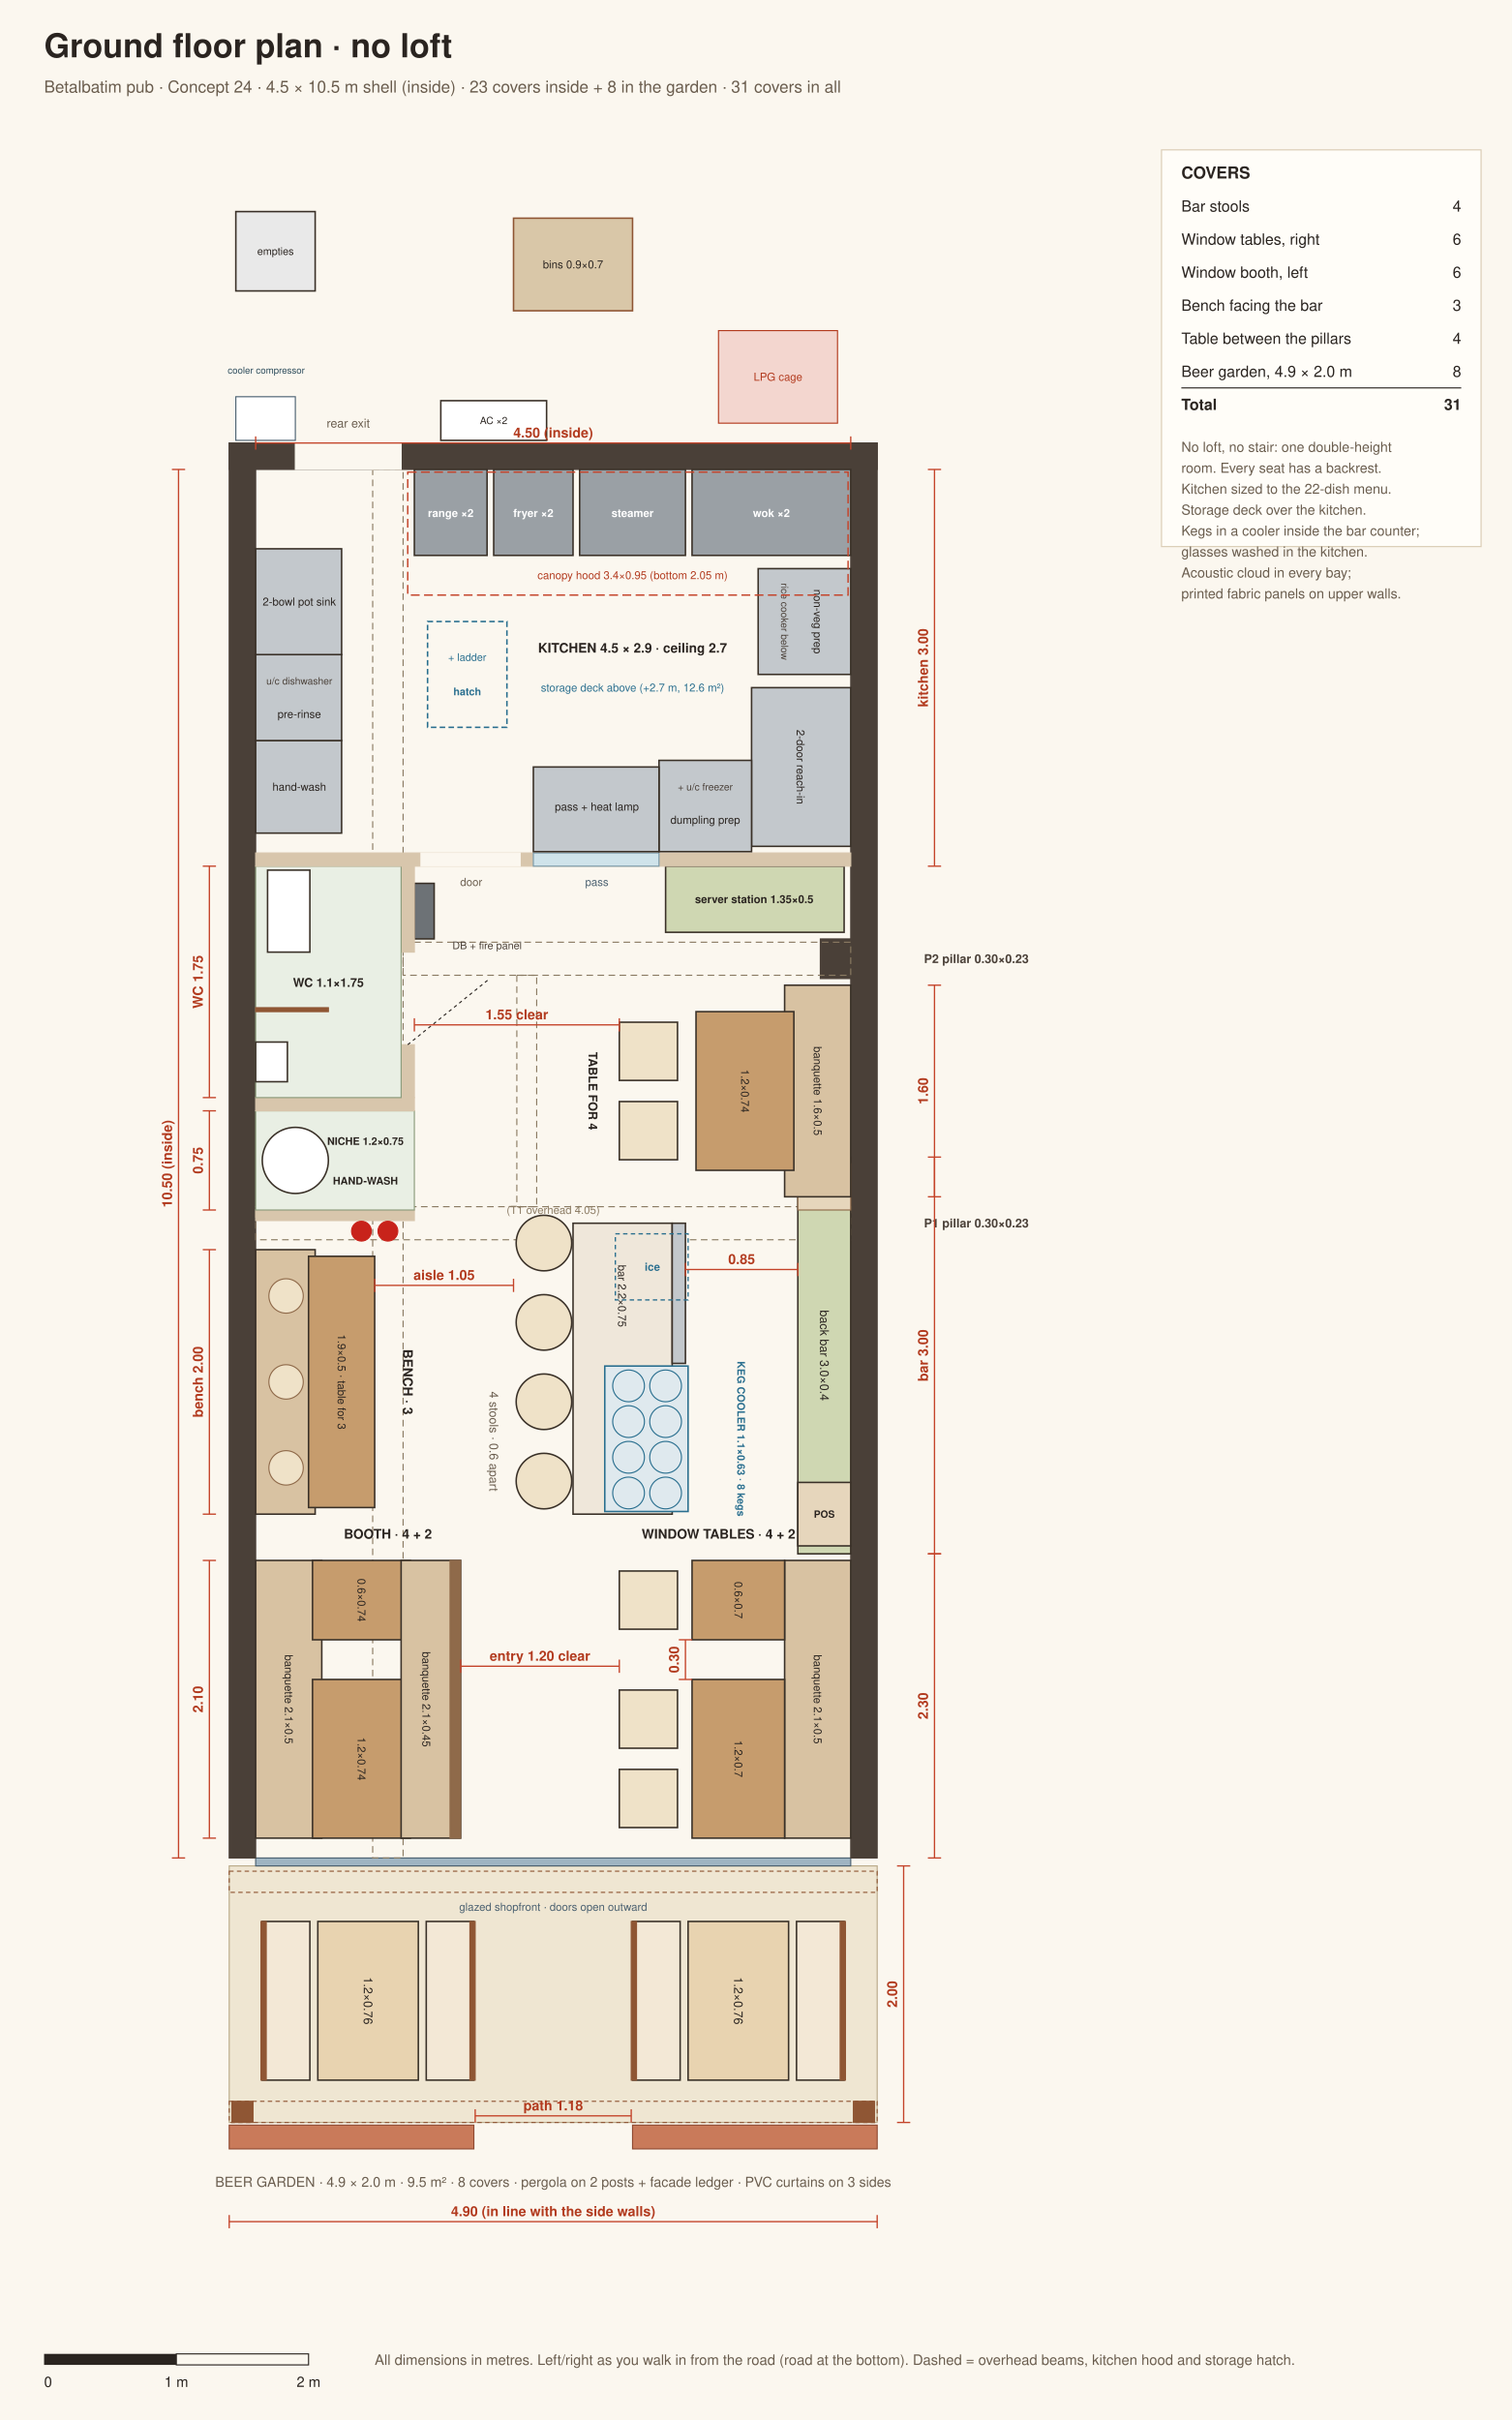
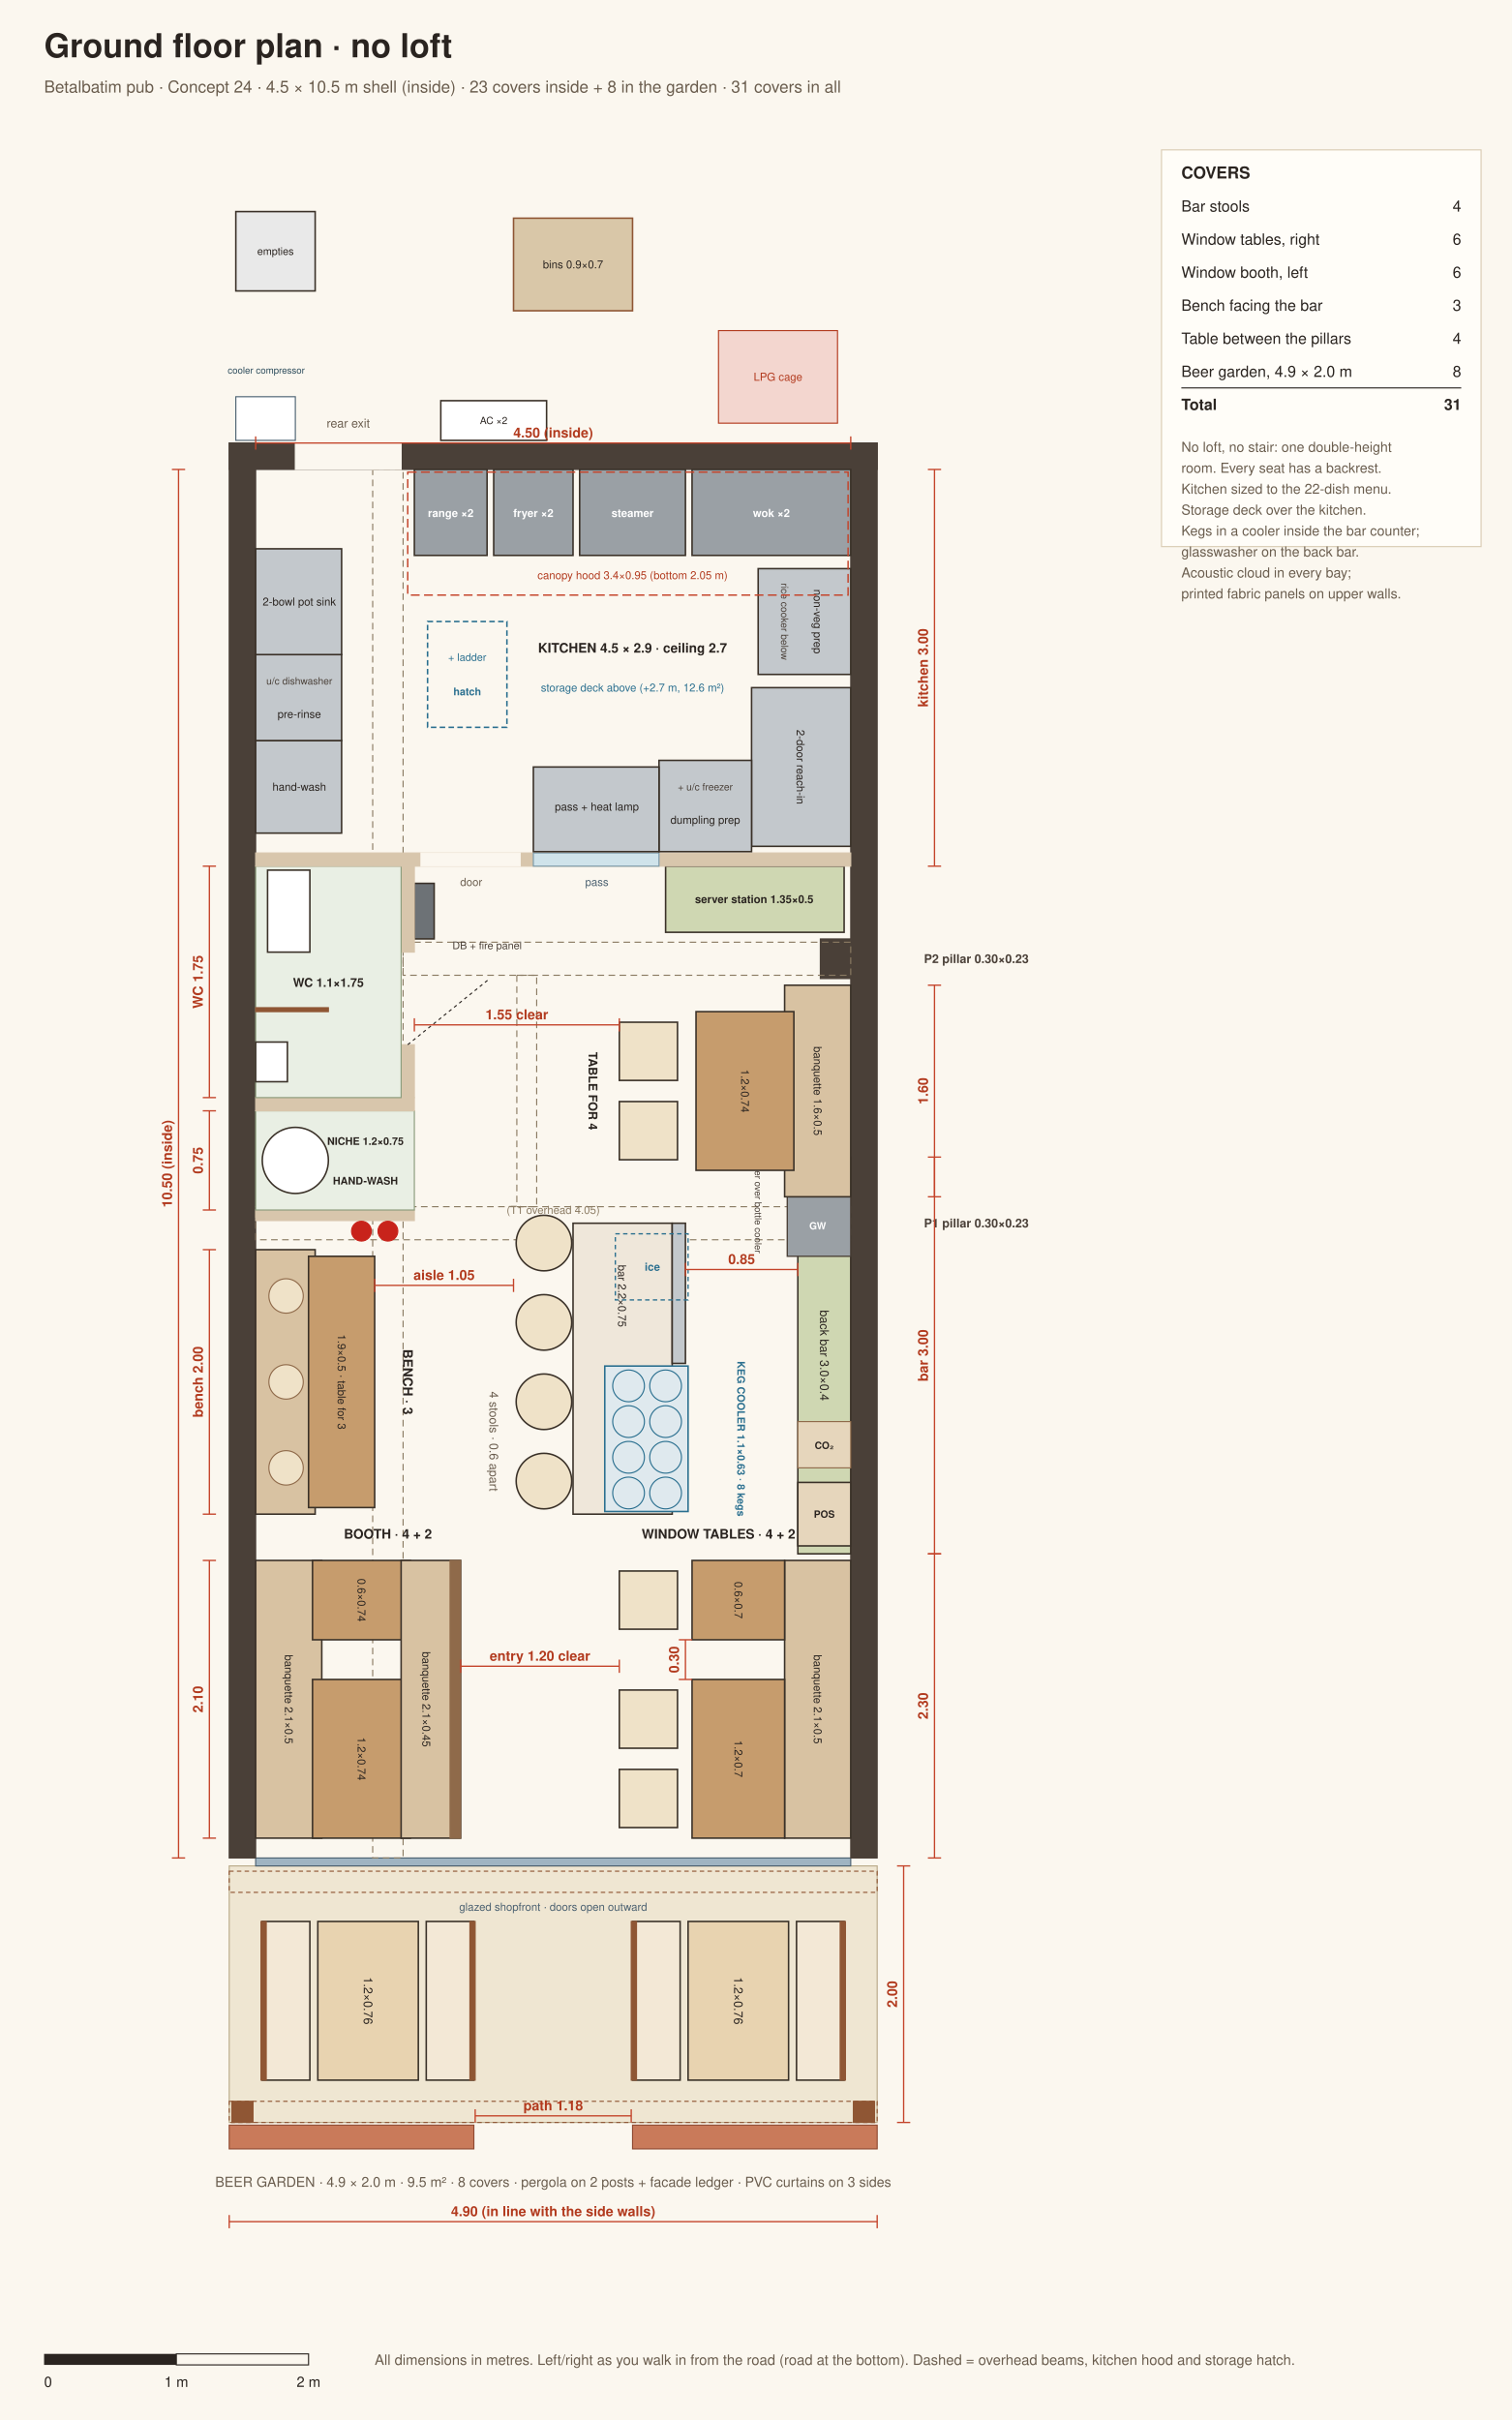
<svg xmlns="http://www.w3.org/2000/svg" width="1372" height="2196" viewBox="0 0 1372 2196" font-family="IBM Plex Sans, Helvetica, Arial, sans-serif">
  <rect width="100%" height="100%" fill="#fbf7ef" />
  <text x="40" y="52" font-size="30" font-weight="700" fill="#2a2420">Ground floor plan · no loft</text>
  <text x="40" y="84" font-size="15" fill="#6a5d4e">Betalbatim pub · Concept 24 · 4.5 × 10.5 m shell (inside) · 23 covers inside + 8 in the garden · 31 covers in all</text>
  <rect x="208.0" y="1693.2" width="588.0" height="232.8" rx="0" fill="#efe6d2" stroke="#b9a989" stroke-width="1" opacity="1" />
  <rect x="774.4" y="1906.8" width="19.2" height="19.2" rx="0" fill="#8f5634" stroke="#8f5634" stroke-width="1" opacity="1" />
  <rect x="210.4" y="1906.8" width="19.2" height="19.2" rx="0" fill="#8f5634" stroke="#8f5634" stroke-width="1" opacity="1" />
  <rect x="208.0" y="1698.0" width="588.0" height="19.2" rx="0" fill="none" stroke="#8f5634" stroke-width="1" opacity="1" stroke-dasharray="4 3" />
  <rect x="208.0" y="1906.8" width="588.0" height="19.2" rx="0" fill="none" stroke="#8f5634" stroke-width="1" opacity="1" stroke-dasharray="4 3" />
  <rect x="624.4" y="1743.6" width="91.2" height="144.0" rx="0" fill="#e8d3b0" stroke="#3a3128" stroke-width="1.4" opacity="1" />
  <text x="670.0" y="1819.5" font-size="11" fill="#2a2420" text-anchor="middle" font-weight="500" transform="rotate(90 670.0 1815.6)">1.2×0.76</text>
  <rect x="722.8" y="1743.6" width="43.2" height="144.0" rx="0" fill="#f3e8d6" stroke="#3a3128" stroke-width="1.4" opacity="1" />
  <rect x="762.4" y="1743.6" width="4.8" height="144.0" rx="0" fill="#8f5634" stroke="#8f5634" stroke-width="1" opacity="1" />
  <rect x="574.0" y="1743.6" width="43.2" height="144.0" rx="0" fill="#f3e8d6" stroke="#3a3128" stroke-width="1.4" opacity="1" />
  <rect x="572.8" y="1743.6" width="4.8" height="144.0" rx="0" fill="#8f5634" stroke="#8f5634" stroke-width="1" opacity="1" />
  <rect x="288.4" y="1743.6" width="91.2" height="144.0" rx="0" fill="#e8d3b0" stroke="#3a3128" stroke-width="1.4" opacity="1" />
  <text x="334.0" y="1819.5" font-size="11" fill="#2a2420" text-anchor="middle" font-weight="500" transform="rotate(90 334.0 1815.6)">1.2×0.76</text>
  <rect x="386.8" y="1743.6" width="43.2" height="144.0" rx="0" fill="#f3e8d6" stroke="#3a3128" stroke-width="1.4" opacity="1" />
  <rect x="426.4" y="1743.6" width="4.8" height="144.0" rx="0" fill="#8f5634" stroke="#8f5634" stroke-width="1" opacity="1" />
  <rect x="238.0" y="1743.6" width="43.2" height="144.0" rx="0" fill="#f3e8d6" stroke="#3a3128" stroke-width="1.4" opacity="1" />
  <rect x="236.8" y="1743.6" width="4.8" height="144.0" rx="0" fill="#8f5634" stroke="#8f5634" stroke-width="1" opacity="1" />
  <rect x="574.0" y="1928.4" width="222.0" height="21.6" rx="0" fill="#c97a5a" stroke="#8f4a32" stroke-width="1" opacity="1" />
  <rect x="208.0" y="1928.4" width="222.0" height="21.6" rx="0" fill="#c97a5a" stroke="#8f4a32" stroke-width="1" opacity="1" />
  <text x="502.0" y="1984.4" font-size="12.5" fill="#6a5d4e" text-anchor="middle" font-weight="500">BEER GARDEN · 4.9 × 2.0 m · 9.5 m² · 8 covers · pergola on 2 posts + facade ledger · PVC curtains on 3 sides</text>
  <g stroke="#c4442a" stroke-width="1.2">
    <line x1="572.8" y1="1920.0" x2="431.2" y2="1920.0" />
    <line x1="572.8" y1="1914.0" x2="572.8" y2="1926.0" />
    <line x1="431.2" y1="1914.0" x2="431.2" y2="1926.0" />
  </g>
  <text x="502.0" y="1915.0" font-size="12.5" fill="#b23a1e" text-anchor="middle" font-weight="600">path 1.18</text>
  <g stroke="#c4442a" stroke-width="1.2">
    <line x1="820.0" y1="1926.0" x2="820.0" y2="1693.2" />
    <line x1="814.0" y1="1926.0" x2="826.0" y2="1926.0" />
    <line x1="814.0" y1="1693.2" x2="826.0" y2="1693.2" />
  </g>
  <text x="814.0" y="1809.6" font-size="12.5" fill="#b23a1e" text-anchor="middle" font-weight="600" transform="rotate(-90 814.0 1809.6)">2.00</text>
  <g stroke="#c4442a" stroke-width="1.2">
    <line x1="796.0" y1="2016.0" x2="208" y2="2016.0" />
    <line x1="796.0" y1="2010.0" x2="796.0" y2="2022.0" />
    <line x1="208" y1="2010.0" x2="208" y2="2022.0" />
  </g>
  <text x="502.0" y="2011.0" font-size="12.5" fill="#b23a1e" text-anchor="middle" font-weight="600">4.90 (in line with the side walls)</text>
  <rect x="232.0" y="1686.0" width="540.0" height="7.2" rx="0" fill="#9fb4c2" stroke="#4a6070" stroke-width="1" opacity="1" />
  <text x="502.0" y="1733.9" font-size="10" fill="#4a6070" text-anchor="middle" font-weight="500">glazed shopfront · doors open outward</text>
  <rect x="772.0" y="402.0" width="24.0" height="1284.0" rx="0" fill="#4a4038" stroke="#4a4038" stroke-width="1" opacity="1" />
  <rect x="208.0" y="402.0" width="24.0" height="1284.0" rx="0" fill="#4a4038" stroke="#4a4038" stroke-width="1" opacity="1" />
  <rect x="208.0" y="402.0" width="588.0" height="24.0" rx="0" fill="#4a4038" stroke="#4a4038" stroke-width="1" opacity="1" />
  <rect x="744.4" y="1092.0" width="27.6" height="36.0" rx="0" fill="#4a4038" stroke="#4a4038" stroke-width="1" opacity="1" />
  <text x="886.0" y="1113.8" font-size="11" fill="#4a4038" text-anchor="middle" font-weight="700">P1 pillar 0.30×0.23</text>
  <rect x="744.4" y="852.0" width="27.6" height="36.0" rx="0" fill="#4a4038" stroke="#4a4038" stroke-width="1" opacity="1" />
  <text x="886.0" y="873.9" font-size="11" fill="#4a4038" text-anchor="middle" font-weight="700">P2 pillar 0.30×0.23</text>
  <rect x="338.2" y="426.0" width="27.6" height="1260.0" rx="0" fill="none" stroke="#8a7a62" stroke-width="1" opacity="1" stroke-dasharray="6 4" />
  <rect x="232.0" y="1095.0" width="540.0" height="30.0" rx="0" fill="none" stroke="#8a7a62" stroke-width="1" opacity="1" stroke-dasharray="6 4" />
  <rect x="365.8" y="855.0" width="406.2" height="30.0" rx="0" fill="none" stroke="#8a7a62" stroke-width="1" opacity="1" stroke-dasharray="6 4" />
  <rect x="469.0" y="885.0" width="18.0" height="210.0" rx="0" fill="none" stroke="#8a7a62" stroke-width="1" opacity="1" stroke-dasharray="6 4" />
  <rect x="712.0" y="1416.0" width="60.0" height="252.0" rx="0" fill="#d8c2a2" stroke="#3a3128" stroke-width="1.4" opacity="1" />
  <text x="742.0" y="1545.5" font-size="10" fill="#2a2420" text-anchor="middle" font-weight="500" transform="rotate(90 742.0 1542.0)">banquette 2.1×0.5</text>
  <rect x="628.0" y="1524.0" width="84.0" height="144.0" rx="0" fill="#c69c6d" stroke="#3a3128" stroke-width="1.4" opacity="1" />
  <text x="670.0" y="1599.5" font-size="10" fill="#2a2420" text-anchor="middle" font-weight="500" transform="rotate(90 670.0 1596.0)">1.2×0.7</text>
  <rect x="628.0" y="1416.0" width="84.0" height="72.0" rx="0" fill="#c69c6d" stroke="#3a3128" stroke-width="1.4" opacity="1" />
  <text x="670.0" y="1455.5" font-size="10" fill="#2a2420" text-anchor="middle" font-weight="500" transform="rotate(90 670.0 1452.0)">0.6×0.7</text>
  <rect x="562.0" y="1605.6" width="52.8" height="52.8" rx="0" fill="#efe2c8" stroke="#3a3128" stroke-width="1.4" opacity="1" />
  <rect x="562.0" y="1533.6" width="52.8" height="52.8" rx="0" fill="#efe2c8" stroke="#3a3128" stroke-width="1.4" opacity="1" />
  <rect x="562.0" y="1425.6" width="52.8" height="52.8" rx="0" fill="#efe2c8" stroke="#3a3128" stroke-width="1.4" opacity="1" />
  <g stroke="#c4442a" stroke-width="1.2">
    <line x1="622.0" y1="1524" x2="622.0" y2="1488.0" />
    <line x1="616.0" y1="1524" x2="628.0" y2="1524" />
    <line x1="616.0" y1="1488.0" x2="628.0" y2="1488.0" />
  </g>
  <text x="616.0" y="1506.0" font-size="12.5" fill="#b23a1e" text-anchor="middle" font-weight="600" transform="rotate(-90 616.0 1506.0)">0.30</text>
  <text x="652.0" y="1396.2" font-size="12" fill="#2a2420" text-anchor="middle" font-weight="700">WINDOW TABLES · 4 + 2</text>
  <rect x="232.0" y="1416.0" width="60.0" height="252.0" rx="0" fill="#d8c2a2" stroke="#3a3128" stroke-width="1.4" opacity="1" />
  <text x="262.0" y="1545.5" font-size="10" fill="#2a2420" text-anchor="middle" font-weight="500" transform="rotate(90 262.0 1542.0)">banquette 2.1×0.5</text>
  <rect x="283.6" y="1524.0" width="88.8" height="144.0" rx="0" fill="#c69c6d" stroke="#3a3128" stroke-width="1.4" opacity="1" />
  <text x="328.0" y="1599.5" font-size="10" fill="#2a2420" text-anchor="middle" font-weight="500" transform="rotate(90 328.0 1596.0)">1.2×0.74</text>
  <rect x="283.6" y="1416.0" width="88.8" height="72.0" rx="0" fill="#c69c6d" stroke="#3a3128" stroke-width="1.4" opacity="1" />
  <text x="328.0" y="1455.5" font-size="10" fill="#2a2420" text-anchor="middle" font-weight="500" transform="rotate(90 328.0 1452.0)">0.6×0.74</text>
  <rect x="364.0" y="1416.0" width="54.0" height="252.0" rx="0" fill="#d8c2a2" stroke="#3a3128" stroke-width="1.4" opacity="1" />
  <rect x="408.4" y="1416.0" width="9.6" height="252.0" rx="0" fill="#8f6a4a" stroke="#8f6a4a" stroke-width="1" opacity="1" />
  <text x="386.8" y="1545.5" font-size="10" fill="#2a2420" text-anchor="middle" font-weight="500" transform="rotate(90 386.8 1542.0)">banquette 2.1×0.45</text>
  <text x="352.0" y="1396.2" font-size="12" fill="#2a2420" text-anchor="middle" font-weight="700">BOOTH · 4 + 2</text>
  <g stroke="#c4442a" stroke-width="1.2">
    <line x1="562.0" y1="1512" x2="418.0" y2="1512" />
    <line x1="562.0" y1="1506" x2="562.0" y2="1518" />
    <line x1="418.0" y1="1506" x2="418.0" y2="1518" />
  </g>
  <text x="490.0" y="1507" font-size="12.5" fill="#b23a1e" text-anchor="middle" font-weight="600">entry 1.20 clear</text>
  <rect x="232.0" y="1134.0" width="54.0" height="240.0" rx="0" fill="#d8c2a2" stroke="#3a3128" stroke-width="1.4" opacity="1" />
  <rect x="280.0" y="1140.0" width="60.0" height="228.0" rx="0" fill="#c69c6d" stroke="#3a3128" stroke-width="1.4" opacity="1" />
  <text x="310.0" y="1257.5" font-size="10" fill="#2a2420" text-anchor="middle" font-weight="500" transform="rotate(90 310.0 1254.0)">1.9×0.5 · table for 3</text>
  <circle cx="259.6" cy="1332.0" r="15.6" fill="#efe2c8" stroke="#8f6a4a" stroke-width="1" />
  <circle cx="259.6" cy="1254.0" r="15.6" fill="#efe2c8" stroke="#8f6a4a" stroke-width="1" />
  <circle cx="259.6" cy="1176.0" r="15.6" fill="#efe2c8" stroke="#8f6a4a" stroke-width="1" />
  <text x="370.0" y="1258.2" font-size="12" fill="#2a2420" text-anchor="middle" font-weight="700" transform="rotate(90 370.0 1254.0)">BENCH · 3</text>
  <g stroke="#c4442a" stroke-width="1.2">
    <line x1="466.0" y1="1166.4" x2="340.0" y2="1166.4" />
    <line x1="466.0" y1="1160.4" x2="466.0" y2="1172.4" />
    <line x1="340.0" y1="1160.4" x2="340.0" y2="1172.4" />
  </g>
  <text x="403.0" y="1161.4" font-size="12.5" fill="#b23a1e" text-anchor="middle" font-weight="600">aisle 1.05</text>
  <rect x="724.0" y="1050.0" width="48.0" height="360.0" rx="0" fill="#cfd7b2" stroke="#3a3128" stroke-width="1.4" opacity="1" />
  <text x="748.0" y="1233.8" font-size="11" fill="#2a2420" text-anchor="middle" font-weight="500" transform="rotate(90 748.0 1230.0)">back bar 3.0×0.4</text>
  <rect x="520.0" y="1110.0" width="90.0" height="264.0" rx="0" fill="#efe7da" stroke="#3a3128" stroke-width="1.4" opacity="1" />
  <text x="564.4" y="1179.5" font-size="10" fill="#2a2420" text-anchor="middle" font-weight="500" transform="rotate(90 564.4 1176.0)">bar 2.2×0.75</text>
  <rect x="610.0" y="1110.0" width="12.0" height="127.2" rx="0" fill="#c3c8cc" stroke="#3a3128" stroke-width="1.4" opacity="1" />
  <rect x="548.8" y="1239.6" width="75.6" height="132.0" rx="0" fill="#dfe9ee" stroke="#2a6f8f" stroke-width="1.4" opacity="1" />
  <circle cx="604.0" cy="1354.8" r="14.4" fill="none" stroke="#2a6f8f" stroke-width="1" />
  <circle cx="604.0" cy="1322.4" r="14.4" fill="none" stroke="#2a6f8f" stroke-width="1" />
  <circle cx="604.0" cy="1290.0" r="14.4" fill="none" stroke="#2a6f8f" stroke-width="1" />
  <circle cx="604.0" cy="1257.6" r="14.4" fill="none" stroke="#2a6f8f" stroke-width="1" />
  <circle cx="570.4" cy="1354.8" r="14.4" fill="none" stroke="#2a6f8f" stroke-width="1" />
  <circle cx="570.4" cy="1322.4" r="14.4" fill="none" stroke="#2a6f8f" stroke-width="1" />
  <circle cx="570.4" cy="1290.0" r="14.4" fill="none" stroke="#2a6f8f" stroke-width="1" />
  <circle cx="570.4" cy="1257.6" r="14.4" fill="none" stroke="#2a6f8f" stroke-width="1" />
  <text x="672.4" y="1308.9" font-size="9.5" fill="#2a6f8f" text-anchor="middle" font-weight="700" transform="rotate(90 672.4 1305.6)">KEG COOLER 1.1×0.63 · 8 kegs</text>
-   <rect x="724.0" y="1056.0" width="48.0" height="42.0" rx="0" fill="#e6d6bc" stroke="#8f6a4a" stroke-width="1" opacity="1" />
-   <text x="748.0" y="1079.6" font-size="9" fill="#2a2420" text-anchor="middle" font-weight="700">CO₂</text>
+   <rect x="724.0" y="1290.0" width="48.0" height="42.0" rx="0" fill="#e6d6bc" stroke="#8f6a4a" stroke-width="1" opacity="1" />
+   <text x="748.0" y="1314.8" font-size="9" fill="#2a2420" text-anchor="middle" font-weight="700">CO₂</text>
+   <rect x="714.4" y="1086.0" width="57.6" height="54.0" rx="0" fill="#9aa0a5" stroke="#4a4038" stroke-width="1.2" opacity="1" />
+   <text x="742.0" y="1115.6" font-size="9" fill="#fff" text-anchor="middle" font-weight="700">GW</text>
+   <text x="688.0" y="1083.0" font-size="8.5" fill="#4a4038" text-anchor="middle" font-weight="500" transform="rotate(90 688.0 1080.0)">glasswasher over bottle cooler</text>
  <rect x="558.4" y="1119.6" width="66.0" height="60.0" rx="0" fill="none" stroke="#2a6f8f" stroke-width="1.2" opacity="1" stroke-dasharray="4 3" />
  <text x="592.0" y="1153.1" font-size="10" fill="#2a6f8f" text-anchor="middle" font-weight="700">ice</text>
  <g stroke="#c4442a" stroke-width="1.2">
    <line x1="724.0" y1="1152" x2="622.0" y2="1152" />
    <line x1="724.0" y1="1146" x2="724.0" y2="1158" />
    <line x1="622.0" y1="1146" x2="622.0" y2="1158" />
  </g>
  <text x="673.0" y="1147" font-size="12.5" fill="#b23a1e" text-anchor="middle" font-weight="600">0.85</text>
  <rect x="724.0" y="1345.2" width="48.0" height="57.6" rx="0" fill="#e6d6bc" stroke="#3a3128" stroke-width="1.4" opacity="1" />
  <text x="748.0" y="1377.2" font-size="9" fill="#2a2420" text-anchor="middle" font-weight="700">POS</text>
  <circle cx="493.6" cy="1344.0" r="25.2" fill="#efe2c8" stroke="#3a3128" stroke-width="1.4" />
  <circle cx="493.6" cy="1272.0" r="25.2" fill="#efe2c8" stroke="#3a3128" stroke-width="1.4" />
  <circle cx="493.6" cy="1200.0" r="25.2" fill="#efe2c8" stroke="#3a3128" stroke-width="1.4" />
  <circle cx="493.6" cy="1128.0" r="25.2" fill="#efe2c8" stroke="#3a3128" stroke-width="1.4" />
  <text x="448.0" y="1311.8" font-size="11" fill="#6a5d4e" text-anchor="middle" font-weight="500" transform="rotate(90 448.0 1308.0)">4 stools · 0.6 apart</text>
  <rect x="712.0" y="894.0" width="60.0" height="192.0" rx="0" fill="#d8c2a2" stroke="#3a3128" stroke-width="1.4" opacity="1" />
  <text x="742.0" y="993.5" font-size="10" fill="#2a2420" text-anchor="middle" font-weight="500" transform="rotate(90 742.0 990.0)">banquette 1.6×0.5</text>
  <rect x="631.6" y="918.0" width="88.8" height="144.0" rx="0" fill="#c69c6d" stroke="#3a3128" stroke-width="1.4" opacity="1" />
  <text x="676.0" y="993.5" font-size="10" fill="#2a2420" text-anchor="middle" font-weight="500" transform="rotate(90 676.0 990.0)">1.2×0.74</text>
  <rect x="562.0" y="999.6" width="52.8" height="52.8" rx="0" fill="#efe2c8" stroke="#3a3128" stroke-width="1.4" opacity="1" />
  <rect x="562.0" y="927.6" width="52.8" height="52.8" rx="0" fill="#efe2c8" stroke="#3a3128" stroke-width="1.4" opacity="1" />
  <text x="538.0" y="993.9" font-size="11" fill="#2a2420" text-anchor="middle" font-weight="700" transform="rotate(90 538.0 990.0)">TABLE FOR 4</text>
  <rect x="604.0" y="786.0" width="162.0" height="60.0" rx="0" fill="#cfd7b2" stroke="#3a3128" stroke-width="1.4" opacity="1" />
  <text x="684.4" y="819.5" font-size="10" fill="#2a2420" text-anchor="middle" font-weight="700">server station 1.35×0.5</text>
  <rect x="376.0" y="801.6" width="18.0" height="50.4" rx="0" fill="#6d7276" stroke="#3a3128" stroke-width="1.4" opacity="1" />
  <text x="442.0" y="861.3" font-size="9.5" fill="#4a4038" text-anchor="middle" font-weight="500">DB + fire panel</text>
  <rect x="232.0" y="1098.0" width="144.0" height="9.6" rx="0" fill="#d8c6ac" stroke="#d8c6ac" stroke-width="1" opacity="1" />
  <rect x="232.0" y="1008.0" width="144.0" height="90.0" rx="0" fill="#e9efe4" stroke="#8a9a7a" stroke-width="1" opacity="1" />
  <circle cx="268.0" cy="1053.0" r="30.0" fill="#ffffff" stroke="#3a3128" stroke-width="1.4" />
  <text x="331.6" y="1074.9" font-size="9.5" fill="#2a2420" text-anchor="middle" font-weight="700">HAND-WASH</text>
  <text x="331.6" y="1038.9" font-size="9.5" fill="#2a2420" text-anchor="middle" font-weight="700">NICHE 1.2×0.75</text>
  <circle cx="352.0" cy="1117.2" r="9.0" fill="#c8231b" stroke="#c8231b" stroke-width="1" />
  <circle cx="328.0" cy="1117.2" r="9.0" fill="#c8231b" stroke="#c8231b" stroke-width="1" />
  <rect x="232.0" y="996.0" width="144.0" height="12.0" rx="0" fill="#d8c6ac" stroke="#d8c6ac" stroke-width="1" opacity="1" />
  <rect x="364.0" y="948.0" width="12.0" height="48.0" rx="0" fill="#d8c6ac" stroke="#d8c6ac" stroke-width="1" opacity="1" />
  <rect x="364.0" y="786.0" width="12.0" height="78.0" rx="0" fill="#d8c6ac" stroke="#d8c6ac" stroke-width="1" opacity="1" />
  <rect x="232.0" y="786.0" width="132.0" height="210.0" rx="0" fill="#e9efe4" stroke="#8a9a7a" stroke-width="1" opacity="1" />
  <line x1="370.0" y1="948.0" x2="444.4" y2="888.0" stroke="#2a2420" stroke-width="1" stroke-dasharray="3 3" />
  <text x="298.0" y="895.5" font-size="11" fill="#2a2420" text-anchor="middle" font-weight="700">WC 1.1×1.75</text>
  <rect x="242.8" y="789.6" width="38.4" height="74.4" rx="0" fill="#ffffff" stroke="#3a3128" stroke-width="1.4" opacity="1" />
  <rect x="232.0" y="945.6" width="28.8" height="36.0" rx="0" fill="#ffffff" stroke="#3a3128" stroke-width="1.4" opacity="1" />
  <rect x="232.0" y="914.4" width="66.0" height="3.6" rx="0" fill="#8f5634" stroke="#8f5634" stroke-width="1" opacity="1" />
  <rect x="232.0" y="774.0" width="540.0" height="12.0" rx="0" fill="#d8c6ac" stroke="#d8c6ac" stroke-width="1" opacity="1" />
  <rect x="484.0" y="774.0" width="114.0" height="12.0" rx="0" fill="#cfe3ea" stroke="#7a9aaa" stroke-width="1" opacity="1" />
  <rect x="382.0" y="774.0" width="90.0" height="12.0" rx="0" fill="#fbf7ef" stroke="#fbf7ef" stroke-width="1" opacity="1" />
  <text x="541.6" y="803.9" font-size="10" fill="#4a6070" text-anchor="middle" font-weight="500">pass</text>
  <text x="427.6" y="803.9" font-size="10" fill="#6a5d4e" text-anchor="middle" font-weight="500">door</text>
  <rect x="682.0" y="624.0" width="90.0" height="144.0" rx="0" fill="#c3c8cc" stroke="#3a3128" stroke-width="1.4" opacity="1" />
  <text x="726.4" y="699.5" font-size="10" fill="#2a2420" text-anchor="middle" font-weight="500" transform="rotate(90 726.4 696.0)">2-door reach-in</text>
  <rect x="688.0" y="516.0" width="84.0" height="96.0" rx="0" fill="#c3c8cc" stroke="#3a3128" stroke-width="1.4" opacity="1" />
  <text x="742.0" y="567.5" font-size="10" fill="#2a2420" text-anchor="middle" font-weight="500" transform="rotate(90 742.0 564.0)">non-veg prep</text>
  <text x="712.0" y="567.2" font-size="9" fill="#4a4038" text-anchor="middle" font-weight="500" transform="rotate(90 712.0 564.0)">rice cooker below</text>
  <rect x="598.0" y="690.0" width="84.0" height="82.8" rx="0" fill="#c3c8cc" stroke="#3a3128" stroke-width="1.4" opacity="1" />
  <text x="640.0" y="747.5" font-size="10" fill="#2a2420" text-anchor="middle" font-weight="500">dumpling prep</text>
  <text x="640.0" y="717.2" font-size="9" fill="#4a4038" text-anchor="middle" font-weight="500">+ u/c freezer</text>
  <rect x="484.0" y="696.0" width="114.0" height="76.8" rx="0" fill="#c3c8cc" stroke="#3a3128" stroke-width="1.4" opacity="1" />
  <text x="541.6" y="735.5" font-size="10" fill="#2a2420" text-anchor="middle" font-weight="500">pass + heat lamp</text>
  <rect x="628.0" y="426.0" width="144.0" height="78.0" rx="0" fill="#9aa0a5" stroke="#3a3128" stroke-width="1.4" opacity="1" />
  <text x="700.0" y="469.1" font-size="10" fill="#fff" text-anchor="middle" font-weight="700">wok ×2</text>
  <rect x="526.0" y="426.0" width="96.0" height="78.0" rx="0" fill="#9aa0a5" stroke="#3a3128" stroke-width="1.4" opacity="1" />
  <text x="574.0" y="469.1" font-size="10" fill="#fff" text-anchor="middle" font-weight="700">steamer</text>
  <rect x="448.0" y="426.0" width="72.0" height="78.0" rx="0" fill="#9aa0a5" stroke="#3a3128" stroke-width="1.4" opacity="1" />
  <text x="484.0" y="469.1" font-size="10" fill="#fff" text-anchor="middle" font-weight="700">fryer ×2</text>
  <rect x="376.0" y="426.0" width="66.0" height="78.0" rx="0" fill="#9aa0a5" stroke="#3a3128" stroke-width="1.4" opacity="1" />
  <text x="409.0" y="469.1" font-size="10" fill="#fff" text-anchor="middle" font-weight="700">range ×2</text>
  <rect x="370.0" y="428.4" width="399.6" height="111.6" rx="0" fill="none" stroke="#c4442a" stroke-width="1.3" opacity="1" stroke-dasharray="8 4" />
  <text x="574.0" y="525.5" font-size="10" fill="#b23a1e" text-anchor="middle" font-weight="500">canopy hood 3.4×0.95 (bottom 2.05 m)</text>
  <rect x="232.0" y="672.0" width="78.0" height="84.0" rx="0" fill="#c3c8cc" stroke="#3a3128" stroke-width="1.4" opacity="1" />
  <text x="271.6" y="717.5" font-size="10" fill="#2a2420" text-anchor="middle" font-weight="500">hand-wash</text>
  <rect x="232.0" y="594.0" width="78.0" height="78.0" rx="0" fill="#c3c8cc" stroke="#3a3128" stroke-width="1.4" opacity="1" />
  <text x="271.6" y="651.5" font-size="10" fill="#2a2420" text-anchor="middle" font-weight="500">pre-rinse</text>
  <text x="271.6" y="621.1" font-size="9" fill="#4a4038" text-anchor="middle" font-weight="500">u/c dishwasher</text>
  <rect x="232.0" y="498.0" width="78.0" height="96.0" rx="0" fill="#c3c8cc" stroke="#3a3128" stroke-width="1.4" opacity="1" />
  <text x="271.6" y="549.5" font-size="10" fill="#2a2420" text-anchor="middle" font-weight="500">2-bowl pot sink</text>
  <text x="574.0" y="592.2" font-size="12" fill="#2a2420" text-anchor="middle" font-weight="700">KITCHEN 4.5 × 2.9 · ceiling 2.7</text>
  <rect x="388.0" y="564.0" width="72.0" height="96.0" rx="0" fill="none" stroke="#2a6f8f" stroke-width="1.4" opacity="1" stroke-dasharray="5 3" />
  <text x="424.0" y="630.9" font-size="9.5" fill="#2a6f8f" text-anchor="middle" font-weight="700">hatch</text>
  <text x="424.0" y="599.7" font-size="9.5" fill="#2a6f8f" text-anchor="middle" font-weight="500">+ ladder</text>
  <text x="574.0" y="627.5" font-size="10" fill="#2a6f8f" text-anchor="middle" font-weight="500">storage deck above (+2.7 m, 12.6 m²)</text>
  <rect x="268.0" y="402.0" width="96.0" height="24.0" rx="0" fill="#fbf7ef" stroke="#fbf7ef" stroke-width="1" opacity="1" />
  <text x="316.0" y="387.9" font-size="11" fill="#6a5d4e" text-anchor="middle" font-weight="500">rear exit</text>
  <rect x="652.0" y="300.0" width="108.0" height="84.0" rx="0" fill="#f3d6cf" stroke="#b23a1e" stroke-width="1" opacity="1" />
  <text x="706.0" y="345.5" font-size="10" fill="#b23a1e" text-anchor="middle" font-weight="500">LPG cage</text>
  <rect x="214.0" y="192.0" width="72.0" height="72.0" rx="0" fill="#e9e9e9" stroke="#3a3128" stroke-width="1.4" opacity="1" />
  <text x="250.0" y="231.3" font-size="9.5" fill="#2a2420" text-anchor="middle" font-weight="500">empties</text>
  <rect x="466.0" y="198.0" width="108.0" height="84.0" rx="0" fill="#d9c7a8" stroke="#8f5634" stroke-width="1.4" opacity="1" />
  <text x="520.0" y="243.5" font-size="10" fill="#2a2420" text-anchor="middle" font-weight="500">bins 0.9×0.7</text>
  <rect x="214.0" y="360.0" width="54.0" height="39.6" rx="0" fill="#ffffff" stroke="#4a6070" stroke-width="1" opacity="1" />
  <text x="241.6" y="339.0" font-size="8.5" fill="#2a4a5a" text-anchor="middle" font-weight="500">cooler compressor</text>
  <rect x="400.0" y="363.6" width="96.0" height="36.0" rx="0" fill="#ffffff" stroke="#3a3128" stroke-width="1.4" opacity="1" />
  <text x="448.0" y="384.8" font-size="9" fill="#2a2420" text-anchor="middle" font-weight="500">AC ×2</text>
  <g stroke="#c4442a" stroke-width="1.2">
    <line x1="232.0" y1="402" x2="772.0" y2="402" />
    <line x1="232.0" y1="396" x2="232.0" y2="408" />
    <line x1="772.0" y1="396" x2="772.0" y2="408" />
  </g>
  <text x="502.0" y="397" font-size="12.5" fill="#b23a1e" text-anchor="middle" font-weight="600">4.50 (inside)</text>
  <g stroke="#c4442a" stroke-width="1.2">
    <line x1="162" y1="1686.0" x2="162" y2="426" />
    <line x1="156" y1="1686.0" x2="168" y2="1686.0" />
    <line x1="156" y1="426" x2="168" y2="426" />
  </g>
  <text x="156" y="1056.0" font-size="12.5" fill="#b23a1e" text-anchor="middle" font-weight="600" transform="rotate(-90 156 1056.0)">10.50 (inside)</text>
  <g stroke="#c4442a" stroke-width="1.2">
    <line x1="848.0" y1="1686.0" x2="848.0" y2="1410.0" />
    <line x1="842.0" y1="1686.0" x2="854.0" y2="1686.0" />
    <line x1="842.0" y1="1410.0" x2="854.0" y2="1410.0" />
  </g>
  <text x="842.0" y="1548.0" font-size="12.5" fill="#b23a1e" text-anchor="middle" font-weight="600" transform="rotate(-90 842.0 1548.0)">2.30</text>
  <g stroke="#c4442a" stroke-width="1.2">
    <line x1="848.0" y1="1410.0" x2="848.0" y2="1050.0" />
    <line x1="842.0" y1="1410.0" x2="854.0" y2="1410.0" />
    <line x1="842.0" y1="1050.0" x2="854.0" y2="1050.0" />
  </g>
  <text x="842.0" y="1230.0" font-size="12.5" fill="#b23a1e" text-anchor="middle" font-weight="600" transform="rotate(-90 842.0 1230.0)">bar 3.00</text>
  <g stroke="#c4442a" stroke-width="1.2">
    <line x1="848.0" y1="1086.0" x2="848.0" y2="894" />
    <line x1="842.0" y1="1086.0" x2="854.0" y2="1086.0" />
    <line x1="842.0" y1="894" x2="854.0" y2="894" />
  </g>
  <text x="842.0" y="990.0" font-size="12.5" fill="#b23a1e" text-anchor="middle" font-weight="600" transform="rotate(-90 842.0 990.0)">1.60</text>
  <g stroke="#c4442a" stroke-width="1.2">
    <line x1="848.0" y1="786" x2="848.0" y2="426" />
    <line x1="842.0" y1="786" x2="854.0" y2="786" />
    <line x1="842.0" y1="426" x2="854.0" y2="426" />
  </g>
  <text x="842.0" y="606" font-size="12.5" fill="#b23a1e" text-anchor="middle" font-weight="600" transform="rotate(-90 842.0 606)">kitchen 3.00</text>
  <g stroke="#c4442a" stroke-width="1.2">
    <line x1="190" y1="1668.0" x2="190" y2="1416.0" />
    <line x1="184" y1="1668.0" x2="196" y2="1668.0" />
    <line x1="184" y1="1416.0" x2="196" y2="1416.0" />
  </g>
  <text x="184" y="1542.0" font-size="12.5" fill="#b23a1e" text-anchor="middle" font-weight="600" transform="rotate(-90 184 1542.0)">2.10</text>
  <g stroke="#c4442a" stroke-width="1.2">
    <line x1="190" y1="1374" x2="190" y2="1134.0" />
    <line x1="184" y1="1374" x2="196" y2="1374" />
    <line x1="184" y1="1134.0" x2="196" y2="1134.0" />
  </g>
  <text x="184" y="1254.0" font-size="12.5" fill="#b23a1e" text-anchor="middle" font-weight="600" transform="rotate(-90 184 1254.0)">bench 2.00</text>
  <g stroke="#c4442a" stroke-width="1.2">
    <line x1="190" y1="1098.0" x2="190" y2="1008.0" />
    <line x1="184" y1="1098.0" x2="196" y2="1098.0" />
    <line x1="184" y1="1008.0" x2="196" y2="1008.0" />
  </g>
  <text x="184" y="1053.0" font-size="12.5" fill="#b23a1e" text-anchor="middle" font-weight="600" transform="rotate(-90 184 1053.0)">0.75</text>
  <g stroke="#c4442a" stroke-width="1.2">
    <line x1="190" y1="996" x2="190" y2="786" />
    <line x1="184" y1="996" x2="196" y2="996" />
    <line x1="184" y1="786" x2="196" y2="786" />
  </g>
  <text x="184" y="891" font-size="12.5" fill="#b23a1e" text-anchor="middle" font-weight="600" transform="rotate(-90 184 891)">WC 1.75</text>
  <g stroke="#c4442a" stroke-width="1.2">
    <line x1="562.0" y1="930" x2="376.0" y2="930" />
    <line x1="562.0" y1="924" x2="562.0" y2="936" />
    <line x1="376.0" y1="924" x2="376.0" y2="936" />
  </g>
  <text x="469.0" y="925" font-size="12.5" fill="#b23a1e" text-anchor="middle" font-weight="600">1.55 clear</text>
  <text x="502.0" y="1101.5" font-size="10" fill="#8a7a62" text-anchor="middle" font-weight="500">(T1 overhead 4.05)</text>
  <g transform="translate(40,2136)">
    <rect width="120" height="10" fill="#2a2420" />
    <rect x="120" width="120" height="10" fill="none" stroke="#2a2420" />
    <text y="30" font-size="13" fill="#2a2420">0</text>
    <text x="120" y="30" font-size="13" text-anchor="middle" fill="#2a2420">1 m</text>
    <text x="240" y="30" font-size="13" text-anchor="middle" fill="#2a2420">2 m</text>
    <text x="300" y="10" font-size="13" fill="#6a5d4e">All dimensions in metres. Left/right as you walk in from the road (road at the bottom). Dashed = overhead beams, kitchen hood and storage hatch.</text>
  </g>
  <g font-family="IBM Plex Sans, Helvetica, Arial, sans-serif">
    <rect x="1054" y="136" width="290" height="360" fill="#fffdf8" stroke="#d9cbb3" />
    <text x="1072" y="162" font-size="15" font-weight="700" fill="#2a2420">COVERS</text>
    <text x="1072" y="192" font-size="14" fill="#2a2420">Bar stools</text>
    <text x="1326" y="192" font-size="14" text-anchor="end" fill="#2a2420">4</text>
    <text x="1072" y="222" font-size="14" fill="#2a2420">Window tables, right</text>
    <text x="1326" y="222" font-size="14" text-anchor="end" fill="#2a2420">6</text>
    <text x="1072" y="252" font-size="14" fill="#2a2420">Window booth, left</text>
    <text x="1326" y="252" font-size="14" text-anchor="end" fill="#2a2420">6</text>
    <text x="1072" y="282" font-size="14" fill="#2a2420">Bench facing the bar</text>
    <text x="1326" y="282" font-size="14" text-anchor="end" fill="#2a2420">3</text>
    <text x="1072" y="312" font-size="14" fill="#2a2420">Table between the pillars</text>
    <text x="1326" y="312" font-size="14" text-anchor="end" fill="#2a2420">4</text>
    <text x="1072" y="342" font-size="14" fill="#2a2420">Beer garden, 4.9 × 2.0 m</text>
    <text x="1326" y="342" font-size="14" text-anchor="end" fill="#2a2420">8</text>
    <line x1="1072" y1="352" x2="1326" y2="352" stroke="#2a2420" />
    <text x="1072" y="372" font-size="14" fill="#2a2420" font-weight="700">Total</text>
    <text x="1326" y="372" font-size="14" text-anchor="end" fill="#2a2420" font-weight="700">31</text>
    <text x="1072" y="410" font-size="12.5" fill="#6a5d4e">No loft, no stair: one double-height</text>
    <text x="1072" y="429" font-size="12.5" fill="#6a5d4e">room. Every seat has a backrest.</text>
    <text x="1072" y="448" font-size="12.5" fill="#6a5d4e">Kitchen sized to the 22-dish menu.</text>
    <text x="1072" y="467" font-size="12.5" fill="#6a5d4e">Storage deck over the kitchen.</text>
    <text x="1072" y="486" font-size="12.5" fill="#6a5d4e">Kegs in a cooler inside the bar counter;</text>
-     <text x="1072" y="505" font-size="12.5" fill="#6a5d4e">glasses washed in the kitchen.</text>
+     <text x="1072" y="505" font-size="12.5" fill="#6a5d4e">glasswasher on the back bar.</text>
    <text x="1072" y="524" font-size="12.5" fill="#6a5d4e">Acoustic cloud in every bay;</text>
    <text x="1072" y="543" font-size="12.5" fill="#6a5d4e">printed fabric panels on upper walls.</text>
  </g>
</svg>
